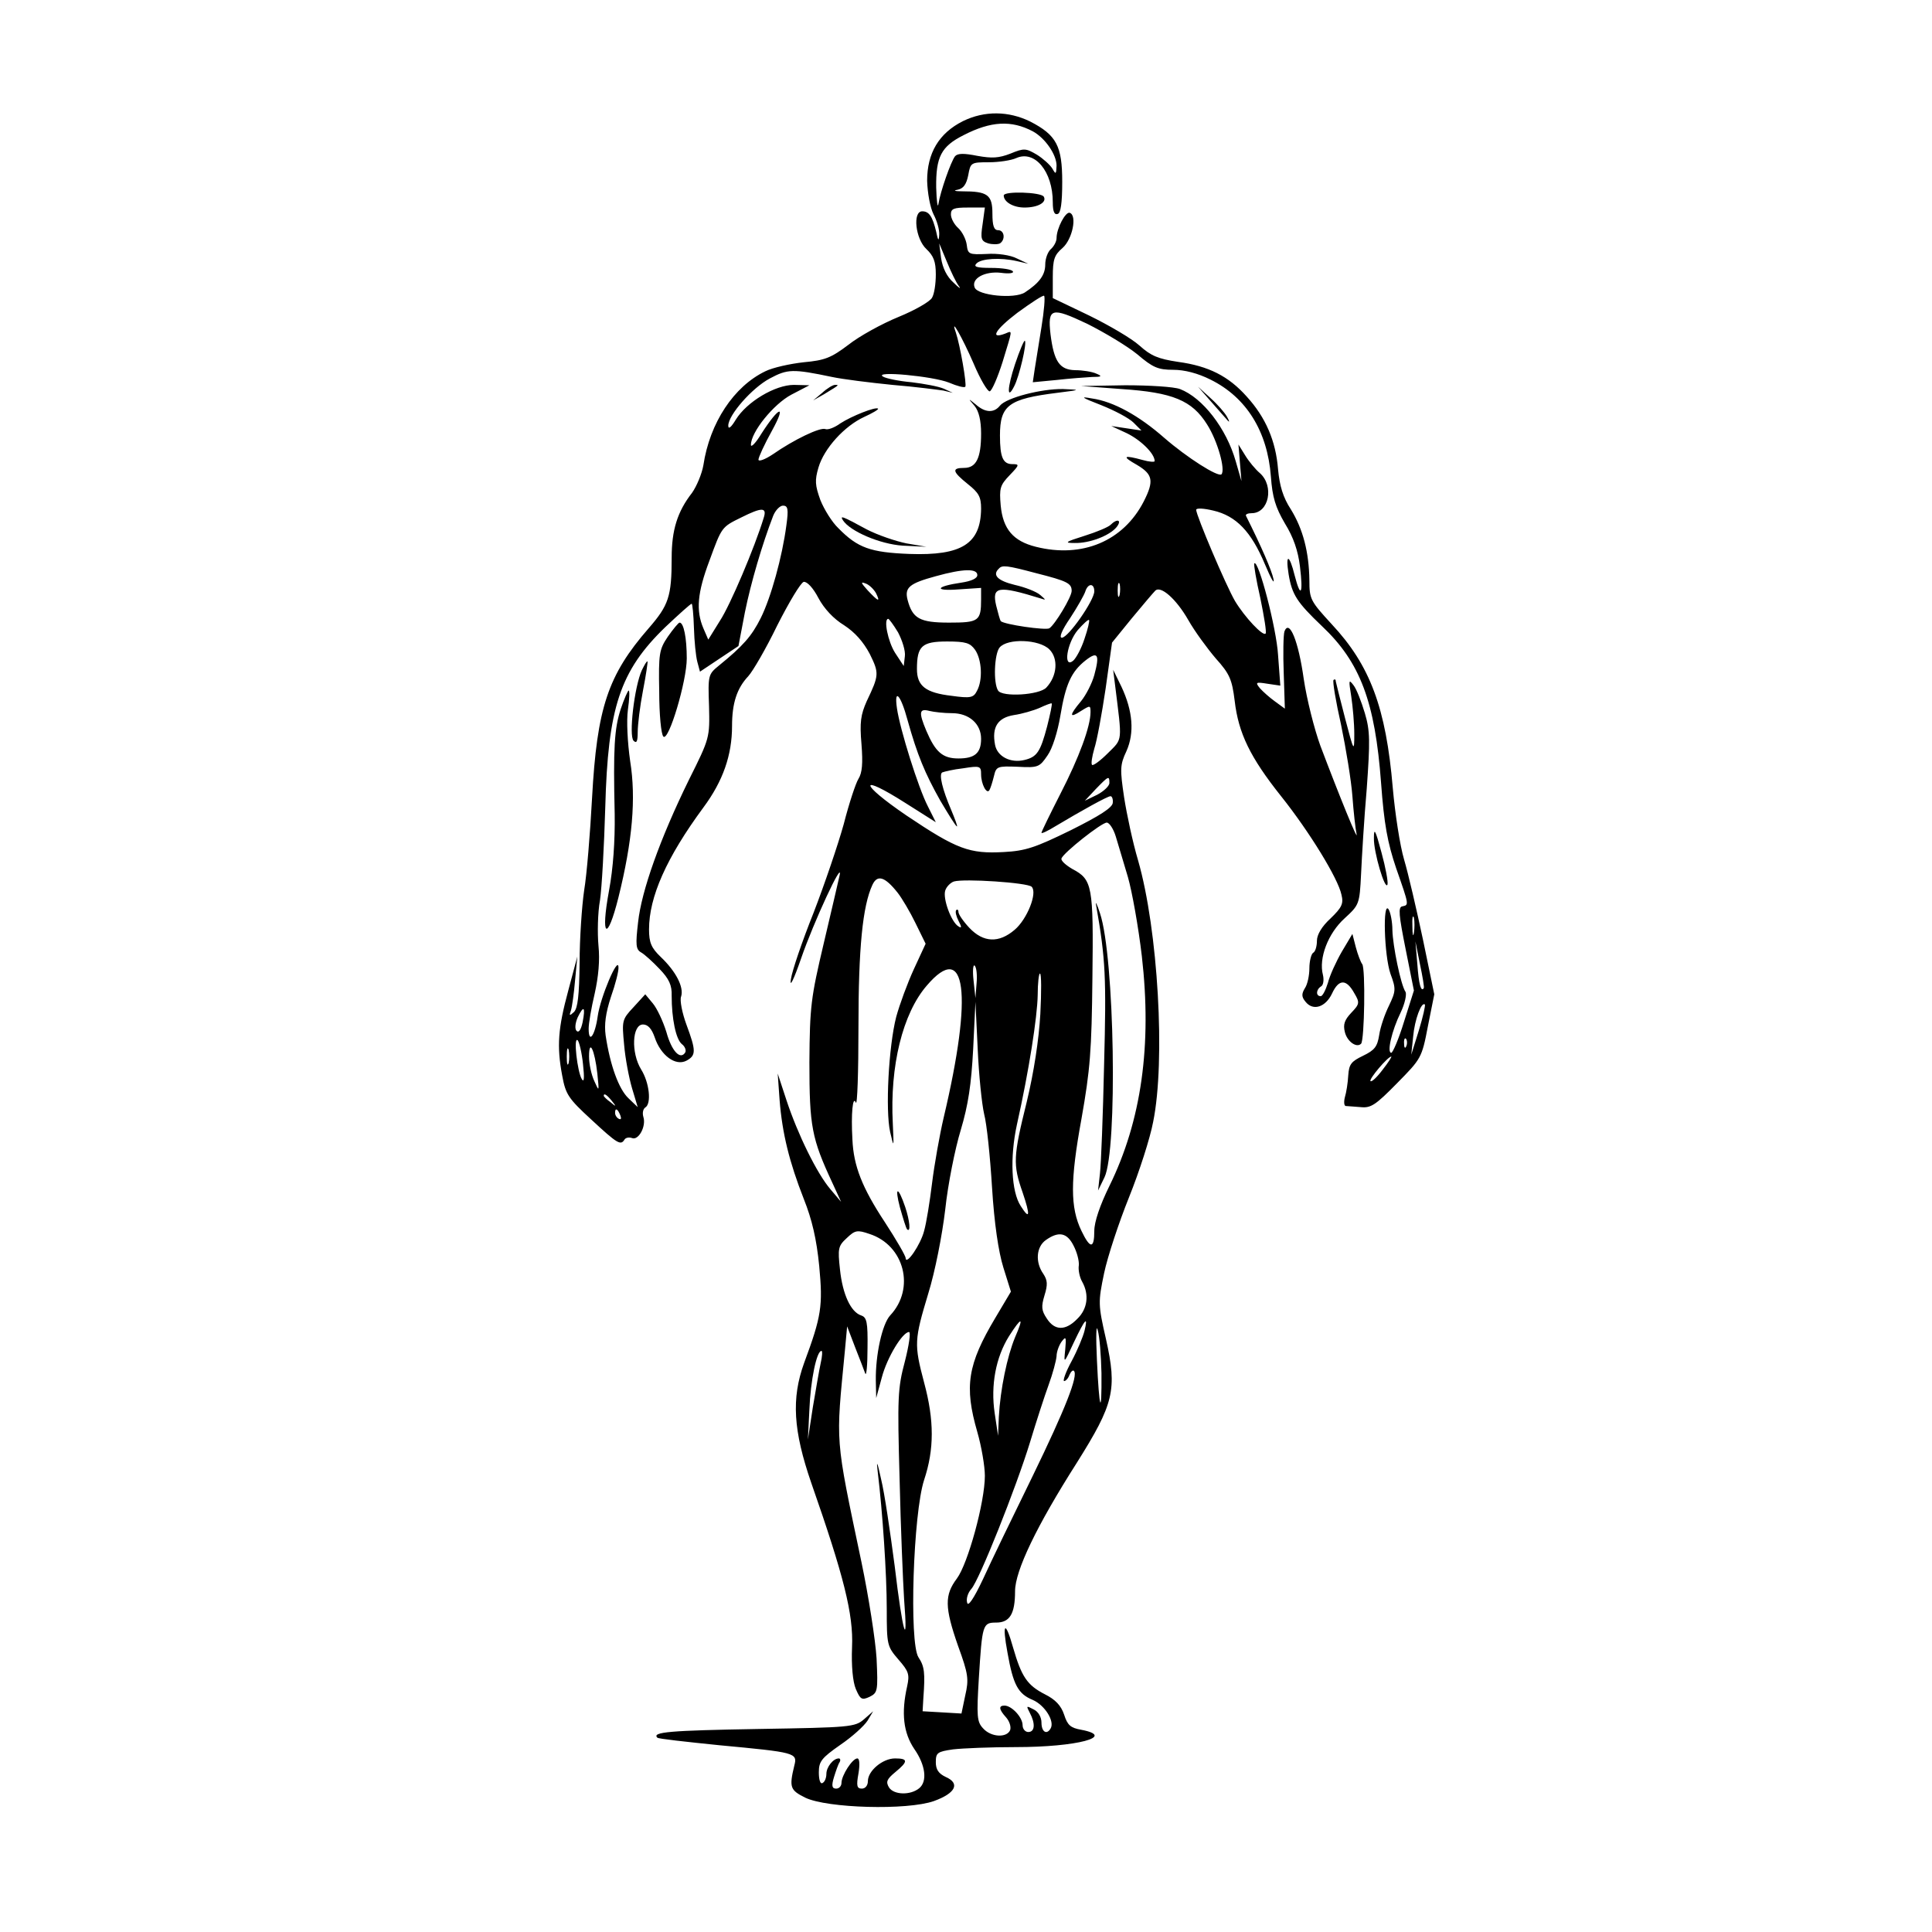
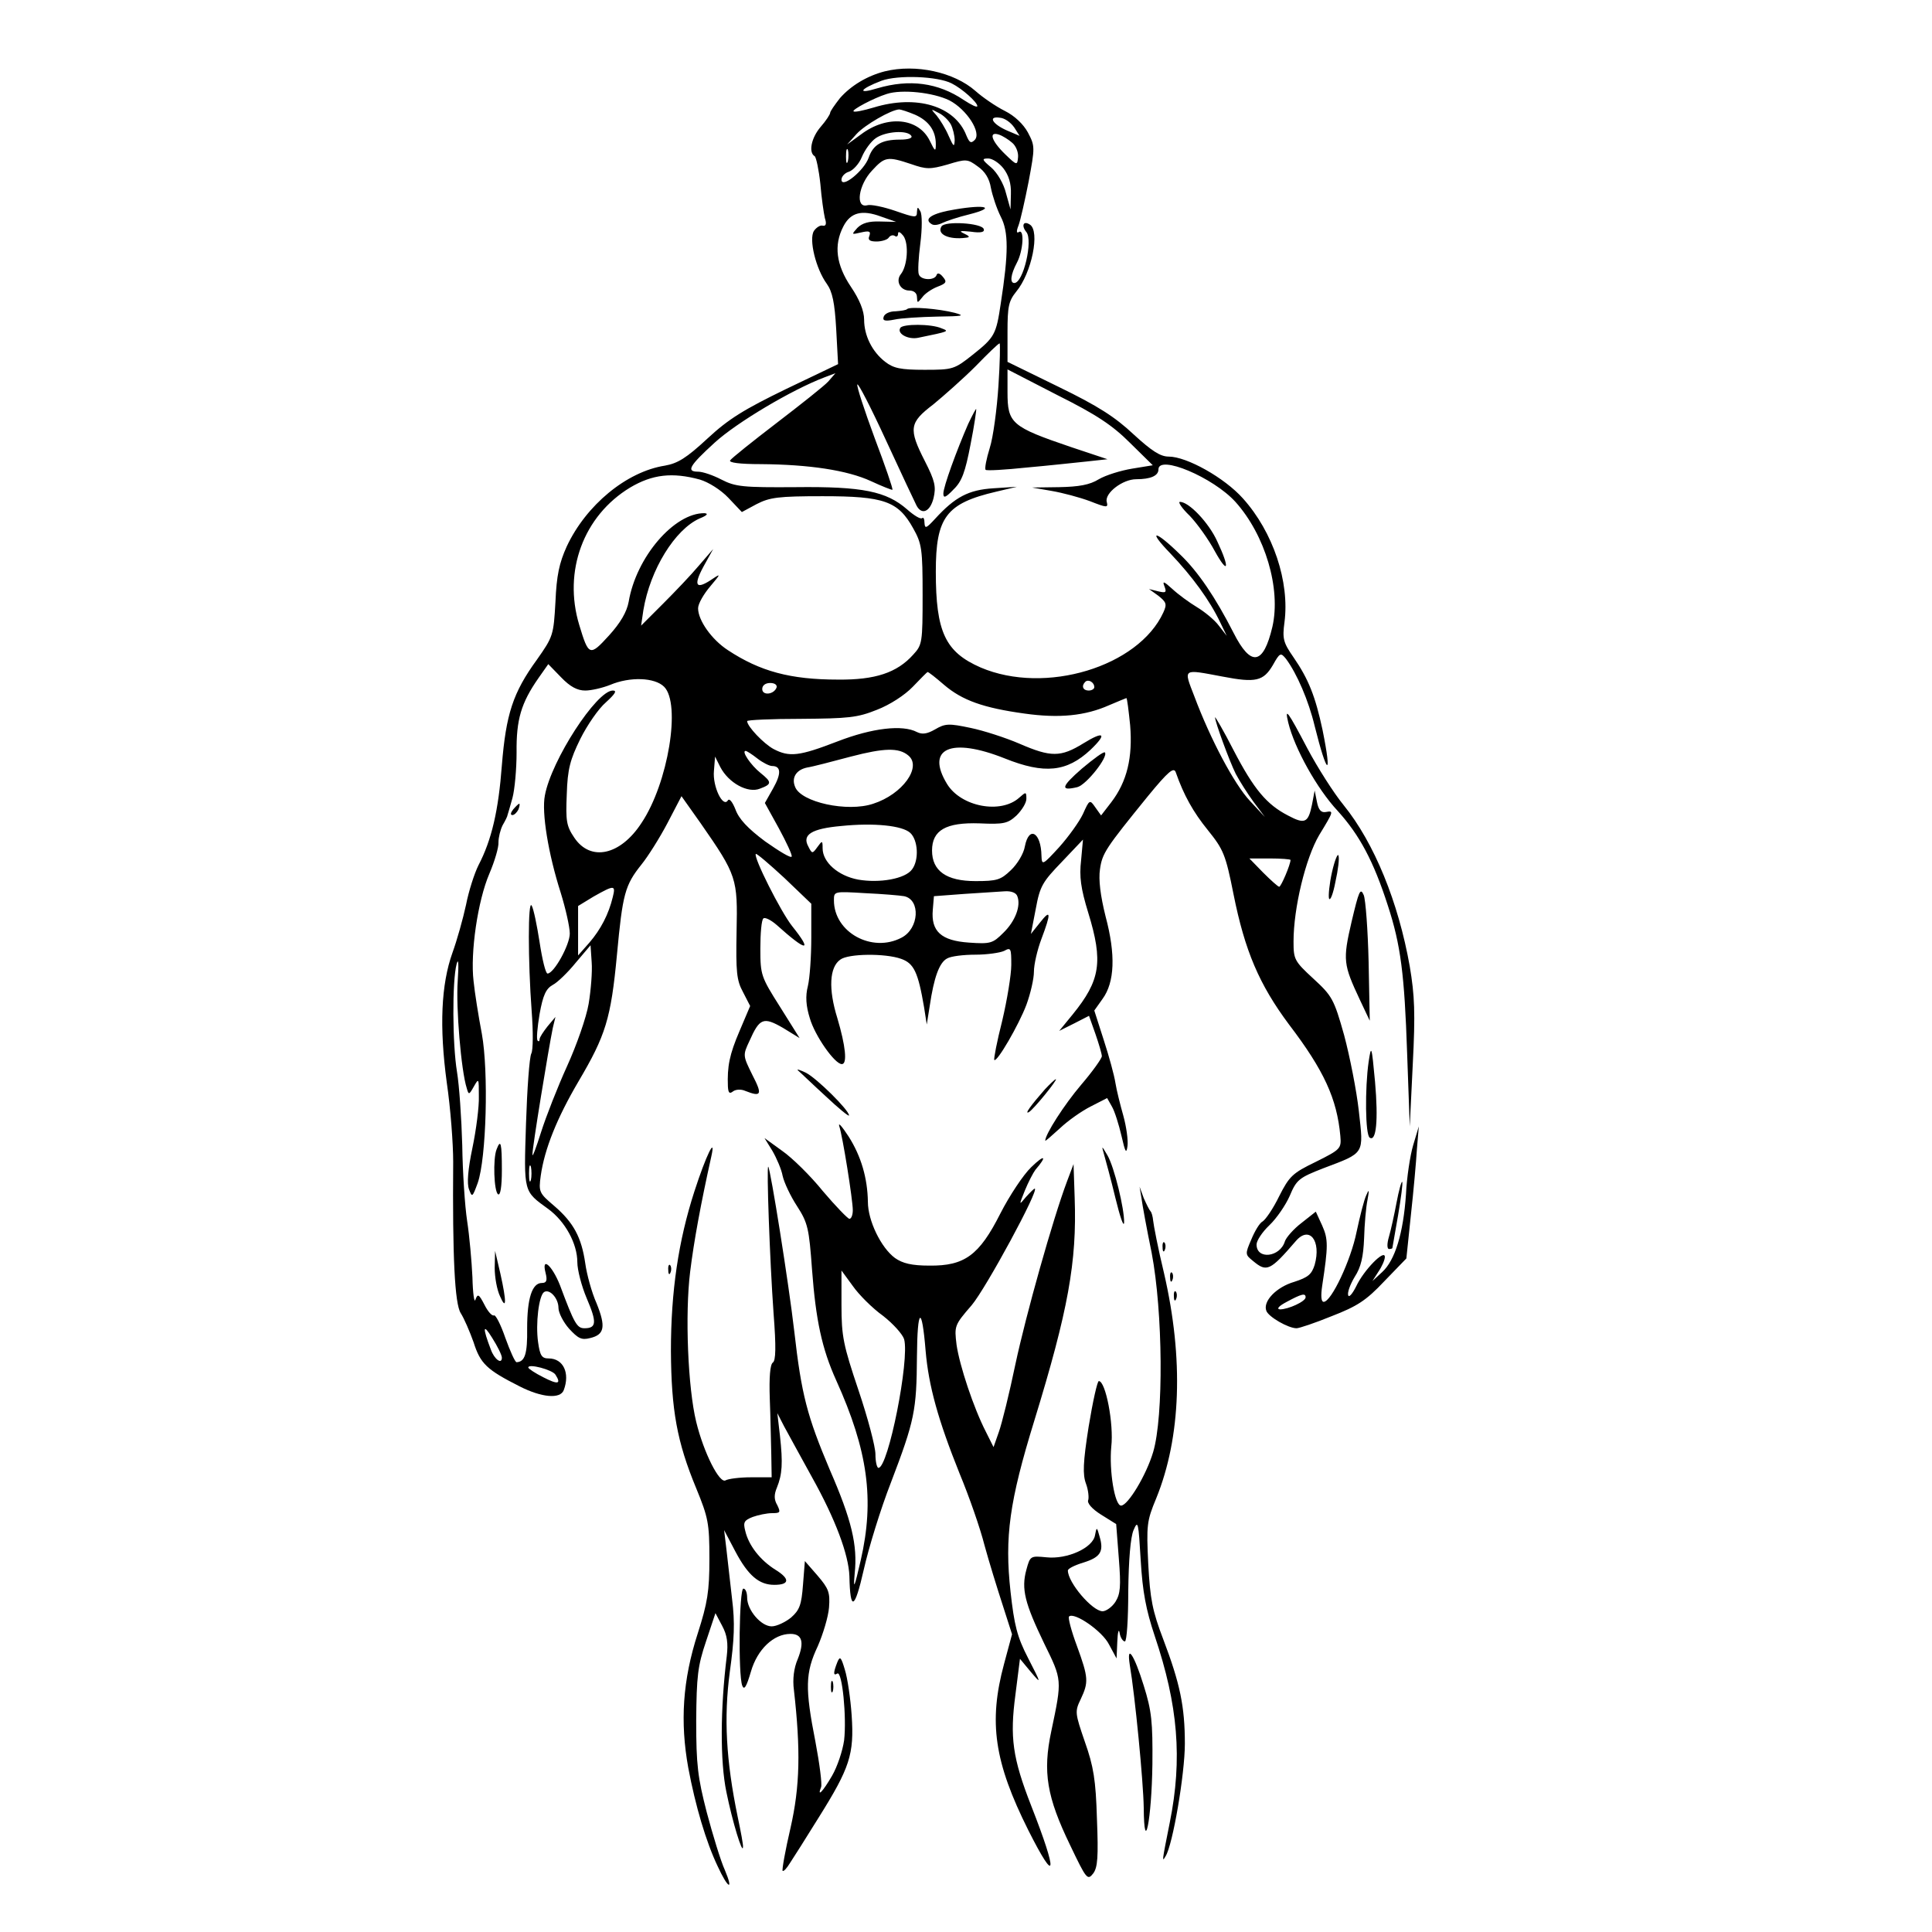
<svg xmlns="http://www.w3.org/2000/svg" version="1.0" width="512pt" height="512pt" viewBox="0 0 512 512" preserveAspectRatio="xMidYMid meet">
  <g transform="translate(0,512) scale(0.1,-0.1)" fill="#000000" stroke="none">
-     <path d="M2552 4799 c-64 -32 -95 -85 -95 -158 1 -33 8 -71 17 -89 9 -17 16 -41 15 -54 -1 -18 -3 -17 -8 8 -10 41 -19 54 -37 54 -26 0 -18 -73 11 -100 19 -18 25 -33 25 -67 0 -25 -4 -52 -10 -62 -5 -10 -45 -33 -89 -51 -44 -18 -104 -51 -133 -74 -45 -34 -62 -41 -118 -46 -36 -4 -82 -14 -102 -24 -83 -40 -147 -136 -164 -249 -4 -23 -18 -56 -30 -73 -39 -50 -54 -99 -54 -172 0 -103 -8 -126 -61 -187 -108 -124 -137 -211 -150 -450 -5 -93 -14 -204 -21 -245 -6 -41 -12 -128 -12 -192 -1 -87 -5 -120 -15 -130 -12 -11 -13 -10 -8 4 3 9 8 45 11 80 l6 63 -24 -90 c-27 -100 -31 -147 -16 -226 9 -49 16 -60 77 -116 70 -65 78 -69 88 -53 3 5 12 7 20 4 17 -7 38 31 30 56 -3 10 -1 21 5 25 17 10 11 66 -11 101 -27 44 -24 119 5 119 13 0 23 -11 31 -34 16 -48 55 -77 84 -62 26 14 26 26 0 96 -11 30 -18 64 -14 74 8 25 -14 67 -54 105 -25 24 -31 38 -31 73 0 86 46 190 144 323 52 70 76 139 76 216 0 61 13 100 43 132 12 13 47 73 77 135 31 61 62 113 70 115 9 1 25 -16 39 -43 15 -28 40 -55 68 -72 29 -19 51 -44 68 -76 25 -51 25 -56 -8 -125 -16 -36 -19 -56 -14 -114 4 -51 2 -76 -8 -92 -7 -11 -25 -65 -39 -120 -15 -54 -51 -160 -80 -235 -30 -75 -57 -154 -60 -176 -4 -24 7 -3 27 55 33 96 112 266 102 220 -3 -14 -22 -95 -42 -180 -34 -144 -37 -167 -38 -315 0 -170 6 -202 61 -320 l23 -50 -28 33 c-36 42 -87 146 -117 237 l-23 70 5 -70 c7 -89 26 -165 64 -262 22 -55 34 -107 41 -178 10 -106 6 -133 -40 -257 -34 -94 -29 -179 19 -318 86 -246 112 -348 108 -435 -2 -50 2 -92 10 -111 12 -28 16 -30 36 -21 22 11 23 15 19 102 -3 49 -21 164 -40 255 -71 338 -68 310 -44 560 l6 65 21 -55 c12 -30 24 -62 27 -70 3 -8 6 22 6 67 1 70 -2 82 -17 87 -27 9 -49 55 -56 122 -6 55 -5 62 18 83 22 21 28 22 60 11 93 -30 122 -145 55 -216 -21 -23 -39 -104 -38 -173 l1 -46 15 55 c14 53 55 120 72 120 5 0 0 -35 -11 -78 -19 -71 -20 -96 -14 -311 3 -129 9 -273 12 -320 11 -138 -4 -89 -25 89 -12 91 -27 194 -36 230 -10 47 -13 52 -9 20 13 -107 24 -272 24 -364 0 -96 1 -99 31 -134 27 -31 30 -39 23 -71 -16 -71 -10 -123 19 -166 30 -43 35 -86 13 -104 -23 -19 -67 -18 -80 2 -9 15 -6 22 17 41 34 28 34 36 -1 36 -33 0 -72 -33 -72 -60 0 -12 -7 -20 -16 -20 -13 0 -15 7 -9 40 4 24 3 40 -3 40 -13 0 -42 -45 -42 -65 0 -8 -6 -15 -14 -15 -11 0 -13 7 -6 30 5 16 11 34 15 40 3 5 2 10 -2 10 -15 0 -33 -23 -33 -41 0 -10 -4 -21 -10 -24 -6 -4 -10 8 -10 28 0 29 7 38 57 73 31 21 63 50 72 64 l15 25 -24 -21 c-24 -21 -37 -22 -282 -26 -233 -4 -281 -8 -266 -23 2 -3 76 -11 164 -20 202 -19 208 -20 199 -54 -14 -58 -11 -65 29 -85 58 -28 270 -34 341 -9 58 21 70 47 31 64 -19 9 -26 20 -26 39 0 25 4 28 46 34 26 3 100 6 166 6 162 0 268 28 173 46 -28 5 -36 12 -45 40 -8 24 -23 40 -51 54 -47 24 -62 47 -84 123 -21 75 -30 67 -15 -13 15 -85 28 -109 67 -125 32 -14 59 -57 47 -76 -10 -17 -24 -9 -24 16 0 14 -8 29 -21 35 -19 10 -20 10 -10 -9 15 -28 14 -51 -4 -51 -8 0 -15 8 -15 18 0 21 -29 52 -48 52 -16 0 -15 -10 4 -31 9 -10 14 -25 11 -34 -9 -21 -51 -19 -72 5 -16 17 -17 32 -11 132 9 143 10 148 46 148 36 0 50 23 50 83 0 54 57 173 164 341 98 156 107 193 77 327 -21 92 -21 98 -5 175 9 43 39 134 66 201 27 67 56 157 64 200 33 162 13 509 -40 693 -14 47 -30 122 -37 167 -11 74 -11 86 6 122 22 49 17 107 -13 171 l-22 45 5 -40 c19 -154 21 -141 -19 -181 -20 -20 -39 -34 -42 -31 -3 3 0 22 6 43 7 21 20 92 30 159 l17 122 52 64 c29 35 57 68 62 73 14 16 56 -21 88 -77 17 -30 50 -75 73 -102 37 -41 43 -56 50 -112 10 -86 41 -150 123 -253 75 -94 151 -218 160 -261 6 -24 1 -34 -29 -63 -23 -21 -36 -43 -36 -59 0 -14 -4 -29 -10 -32 -5 -3 -10 -22 -10 -41 0 -19 -5 -43 -12 -53 -9 -15 -9 -23 2 -36 20 -25 53 -14 70 22 18 39 38 39 59 1 15 -25 14 -29 -8 -52 -18 -19 -22 -31 -17 -51 6 -25 31 -43 43 -31 9 9 12 200 3 211 -4 5 -12 26 -17 45 l-9 35 -28 -47 c-15 -26 -32 -63 -37 -83 -6 -19 -14 -35 -19 -35 -13 0 -13 17 1 26 6 3 8 17 5 30 -12 45 14 111 57 150 39 36 40 37 44 118 2 44 8 146 15 226 9 126 9 153 -5 200 -9 30 -22 64 -30 74 -13 17 -13 14 -6 -30 4 -27 8 -71 8 -99 0 -49 -1 -48 -24 40 -13 50 -24 94 -25 99 0 5 -2 7 -6 4 -3 -3 6 -57 20 -119 13 -63 27 -148 30 -189 3 -41 8 -86 11 -100 6 -26 -45 99 -96 234 -16 44 -36 123 -44 177 -14 100 -38 159 -51 126 -3 -9 -4 -59 -2 -111 l3 -94 -26 19 c-14 10 -32 26 -40 35 -13 16 -11 17 20 12 l34 -5 -6 81 c-4 70 -52 254 -63 243 -2 -2 5 -44 16 -92 10 -49 17 -91 14 -94 -7 -8 -55 43 -81 86 -24 41 -103 227 -103 242 0 5 20 4 45 -2 61 -14 101 -56 137 -142 16 -38 26 -56 23 -40 -5 24 -32 86 -73 168 -2 4 5 7 15 7 46 0 60 72 22 106 -12 10 -30 32 -39 47 l-18 29 4 -49 4 -48 -15 52 c-25 88 -88 169 -148 192 -16 6 -81 10 -145 10 l-117 -2 107 -8 c136 -9 187 -30 227 -94 28 -44 49 -120 38 -132 -9 -8 -91 44 -152 97 -66 58 -134 96 -191 104 -33 6 -29 3 25 -18 35 -14 73 -34 85 -46 l21 -21 -40 6 -40 6 41 -19 c37 -18 74 -54 74 -74 0 -3 -15 -2 -32 3 -51 14 -56 10 -15 -13 42 -25 46 -42 18 -97 -54 -105 -163 -151 -286 -120 -60 15 -87 47 -93 109 -4 46 -2 54 24 81 26 27 26 29 7 29 -25 0 -33 18 -33 76 0 80 23 97 152 113 63 8 63 8 15 10 -57 1 -150 -23 -167 -44 -16 -20 -39 -19 -64 3 -21 17 -21 17 -3 -4 11 -14 17 -38 17 -73 0 -65 -13 -91 -45 -91 -34 0 -31 -10 10 -43 29 -23 35 -34 35 -65 -1 -93 -51 -125 -190 -120 -103 4 -137 16 -188 68 -17 16 -38 50 -48 75 -14 39 -15 52 -5 86 15 51 69 110 121 134 22 10 39 20 37 22 -6 6 -71 -20 -100 -39 -15 -11 -33 -18 -40 -15 -14 5 -83 -28 -139 -67 -21 -14 -38 -20 -38 -14 0 6 16 41 36 77 39 71 19 65 -28 -8 -15 -25 -28 -38 -28 -30 0 34 60 108 107 133 l48 25 -41 1 c-50 0 -125 -45 -154 -92 -12 -20 -20 -27 -20 -16 0 28 63 100 110 125 47 25 60 26 165 4 28 -6 100 -15 160 -21 61 -5 121 -13 135 -15 l25 -6 -24 11 c-14 6 -52 13 -85 17 -34 3 -68 10 -76 15 -26 16 133 1 175 -16 21 -9 40 -14 43 -11 5 4 -14 112 -25 144 -16 45 17 -13 47 -82 18 -43 38 -76 43 -74 6 2 21 37 34 78 27 89 27 83 7 75 -42 -16 -27 10 32 55 37 27 69 48 71 45 3 -3 0 -40 -7 -83 -7 -43 -15 -93 -18 -112 l-5 -34 63 6 c35 4 77 7 94 8 26 0 28 2 11 9 -11 5 -36 9 -56 9 -41 1 -56 23 -65 95 -8 70 2 73 97 28 46 -23 106 -59 133 -81 41 -35 55 -41 95 -41 30 0 65 -9 99 -26 95 -47 151 -137 160 -257 4 -55 12 -81 37 -124 23 -37 35 -73 40 -114 9 -74 2 -86 -14 -24 -14 57 -25 59 -16 3 9 -54 22 -74 88 -137 102 -96 141 -201 157 -416 8 -109 17 -158 40 -226 35 -100 34 -97 16 -101 -11 -2 -9 -23 9 -113 l22 -110 -26 -82 c-14 -46 -30 -83 -34 -83 -12 0 1 58 25 107 11 23 16 47 13 54 -13 19 -34 123 -35 164 0 22 -5 47 -10 55 -16 25 -12 -122 5 -171 15 -40 14 -46 -4 -84 -11 -22 -23 -57 -26 -78 -5 -31 -12 -40 -43 -55 -31 -15 -37 -22 -39 -52 -1 -19 -5 -45 -9 -58 -3 -12 -2 -22 2 -23 5 0 23 -2 40 -3 27 -3 40 6 96 63 64 65 66 67 82 151 l17 85 -30 145 c-17 80 -39 175 -50 212 -11 37 -24 122 -30 190 -18 212 -60 325 -162 434 -56 61 -59 66 -59 116 -1 75 -17 136 -49 188 -21 32 -30 63 -34 106 -6 76 -33 138 -83 193 -48 54 -101 81 -182 92 -53 8 -72 16 -102 43 -21 19 -81 54 -134 80 l-96 46 0 55 c0 48 4 59 26 78 26 23 39 86 19 93 -11 4 -35 -41 -35 -67 0 -9 -7 -22 -15 -29 -8 -7 -15 -25 -15 -41 0 -28 -16 -49 -54 -74 -28 -18 -125 -8 -133 13 -10 24 27 44 70 39 21 -3 35 -1 31 4 -3 5 -28 9 -57 9 -39 0 -48 3 -39 12 13 13 63 16 107 6 l30 -7 -30 14 c-17 9 -52 14 -80 12 -47 -2 -50 -1 -53 24 -2 15 -12 35 -23 45 -10 9 -19 25 -19 36 0 15 8 18 45 18 l45 0 -6 -44 c-6 -39 -4 -45 15 -51 11 -3 25 -3 31 0 15 10 12 35 -5 35 -11 0 -15 12 -15 44 0 50 -13 59 -80 59 -19 0 -25 2 -13 4 16 3 24 14 29 39 6 33 7 34 55 34 26 0 59 5 72 11 49 22 97 -35 97 -117 0 -24 4 -34 13 -31 8 2 12 29 12 85 0 95 -15 124 -85 160 -57 28 -121 29 -178 1z m185 -27 c33 -18 63 -62 63 -91 -1 -23 -2 -24 -11 -8 -6 10 -25 27 -41 37 -29 17 -34 18 -70 3 -31 -12 -49 -13 -88 -6 -35 7 -52 7 -59 -1 -11 -14 -39 -94 -44 -126 -2 -14 -5 6 -6 43 -1 81 13 109 73 139 72 37 126 40 183 10z m-196 -410 c7 -9 1 -6 -14 9 -18 16 -29 39 -33 65 l-5 39 20 -48 c11 -27 25 -56 32 -65z m-457 -634 c-11 -84 -41 -192 -68 -246 -24 -48 -47 -74 -111 -126 -28 -23 -29 -25 -26 -107 2 -84 2 -85 -53 -195 -77 -157 -126 -295 -135 -378 -7 -60 -6 -72 8 -80 9 -5 31 -25 49 -44 25 -26 33 -43 32 -71 0 -60 11 -115 27 -128 8 -6 12 -16 9 -22 -13 -21 -36 3 -50 54 -9 29 -25 63 -36 76 l-20 24 -31 -34 c-31 -33 -31 -36 -25 -100 3 -36 13 -88 21 -115 l15 -50 -25 24 c-25 24 -48 86 -60 166 -4 29 0 59 14 102 12 34 21 69 20 79 -1 31 -48 -80 -55 -130 -7 -51 -24 -75 -24 -33 0 14 7 55 16 93 10 45 14 88 10 127 -3 33 -2 87 4 120 5 34 11 144 14 246 7 265 39 362 159 478 36 34 67 62 70 62 2 0 5 -29 6 -64 1 -35 5 -75 9 -90 l7 -26 51 34 51 34 17 89 c16 79 46 181 75 256 6 15 18 27 26 27 13 0 15 -9 9 -52z m-60 20 c-24 -79 -89 -232 -116 -273 l-31 -50 -13 30 c-20 47 -16 94 16 179 33 90 32 89 85 115 54 27 68 27 59 -1z m722 -147 c83 -21 94 -27 94 -47 0 -16 -44 -89 -59 -99 -10 -6 -120 10 -129 19 -2 3 -7 21 -12 41 -12 51 5 54 118 19 15 -5 14 -4 -1 9 -10 9 -41 21 -68 27 -45 11 -60 26 -42 43 9 10 20 9 99 -12z m-156 -5 c0 -9 -16 -16 -42 -20 -69 -10 -74 -23 -8 -18 l60 4 0 -30 c0 -58 -6 -62 -85 -62 -78 0 -97 11 -110 61 -8 32 5 43 75 62 72 20 110 21 110 3z m-269 -47 c13 -26 7 -24 -22 7 -17 19 -19 23 -6 18 10 -3 22 -15 28 -25z m646 -6 c-3 -10 -5 -4 -5 12 0 17 2 24 5 18 2 -7 2 -21 0 -30z m-67 10 c0 -24 -69 -123 -86 -123 -8 0 0 20 22 52 19 29 37 61 40 70 7 23 24 23 24 1z m-520 -109 c11 -21 20 -49 18 -63 l-3 -26 -23 35 c-19 30 -31 90 -18 90 2 0 14 -16 26 -36z m494 -17 c-8 -25 -22 -51 -30 -58 -27 -22 -17 46 12 81 15 17 28 29 30 27 2 -2 -3 -24 -12 -50z m-290 -29 c18 -26 21 -80 5 -109 -9 -18 -17 -20 -67 -13 -69 8 -92 26 -92 71 0 61 13 73 80 73 50 0 61 -4 74 -22z m197 1 c24 -24 21 -70 -8 -101 -18 -20 -117 -26 -128 -8 -13 20 -10 97 4 114 21 25 105 22 132 -5z m119 -68 c-6 -22 -22 -53 -35 -69 -32 -38 -32 -47 0 -26 24 15 25 15 25 -3 0 -38 -30 -120 -80 -217 -27 -53 -50 -100 -50 -103 0 -3 17 5 38 18 67 40 137 79 145 79 4 0 7 -8 6 -17 0 -13 -35 -35 -111 -73 -94 -46 -120 -55 -178 -58 -91 -5 -124 7 -258 97 -126 86 -128 113 -1 32 l79 -50 -21 42 c-25 48 -74 204 -82 260 -8 55 10 36 28 -31 26 -93 46 -141 87 -214 22 -37 41 -68 44 -68 2 0 -5 19 -15 43 -24 56 -33 95 -24 100 5 2 29 8 56 11 44 7 47 6 47 -16 0 -26 15 -54 22 -42 3 5 8 21 12 37 6 26 9 27 63 25 54 -3 58 -1 79 30 13 18 27 63 34 105 14 84 29 117 67 147 32 25 38 16 23 -39z m-125 -136 c-18 -68 -27 -81 -60 -89 -37 -9 -72 9 -78 40 -9 47 7 72 50 79 21 3 52 12 68 19 17 8 31 13 32 12 2 -2 -4 -29 -12 -61z m-252 35 c45 0 77 -28 77 -68 0 -38 -17 -52 -60 -52 -42 0 -61 17 -85 73 -21 50 -19 60 8 53 12 -3 39 -6 60 -6z m417 -185 c0 -8 -15 -22 -32 -31 l-33 -16 29 31 c34 35 36 36 36 16z m17 -142 c6 -21 21 -69 32 -107 11 -38 28 -133 37 -210 27 -236 -1 -436 -86 -609 -25 -51 -40 -95 -40 -119 0 -48 -11 -48 -34 0 -30 62 -30 133 0 297 23 130 27 180 29 373 3 245 0 261 -53 289 -17 10 -31 22 -29 28 5 15 106 95 120 95 7 0 18 -17 24 -37z m-578 -149 c11 -14 33 -51 47 -80 l27 -55 -31 -67 c-17 -37 -38 -94 -47 -127 -20 -78 -29 -247 -16 -305 10 -43 10 -43 7 23 -8 152 26 291 90 365 104 122 123 -20 45 -349 -11 -47 -25 -126 -31 -175 -6 -49 -15 -105 -21 -126 -9 -36 -48 -93 -49 -72 0 6 -25 49 -55 95 -60 91 -83 149 -86 219 -4 69 1 118 9 98 4 -9 7 81 7 200 0 210 11 321 37 377 13 28 33 22 67 -21z m355 16 c16 -16 -12 -86 -45 -114 -42 -36 -83 -34 -120 5 -16 17 -29 36 -29 42 0 6 -3 8 -6 5 -3 -4 0 -16 6 -28 9 -17 9 -21 0 -15 -19 11 -42 74 -35 95 3 10 14 21 23 24 27 8 195 -3 206 -14z m1013 -122 c-2 -13 -4 -5 -4 17 -1 22 1 32 4 23 2 -10 2 -28 0 -40z m26 -147 c-7 -10 -13 9 -17 65 l-5 59 12 -60 c7 -33 12 -62 10 -64z m-1185 13 l-3 -39 -5 47 c-3 26 -1 43 3 39 5 -5 7 -26 5 -47z m169 -81 c-4 -69 -17 -154 -36 -233 -36 -145 -37 -166 -11 -240 21 -62 19 -74 -5 -36 -25 38 -29 129 -10 216 32 143 54 285 55 343 0 31 3 57 6 57 4 0 4 -48 1 -107z m-149 -265 c7 -26 16 -113 21 -195 6 -96 17 -170 30 -212 l20 -64 -41 -69 c-74 -124 -83 -182 -48 -303 11 -38 20 -91 20 -116 0 -70 -45 -233 -74 -272 -33 -44 -33 -76 3 -179 27 -74 29 -88 19 -131 l-10 -48 -51 3 -52 3 2 35 c5 67 3 84 -13 108 -25 39 -14 381 15 470 27 81 27 158 0 258 -27 102 -26 113 11 236 18 58 37 155 45 223 7 66 26 161 41 210 20 67 28 121 33 215 l6 125 6 -125 c3 -69 11 -146 17 -172z m1152 221 l-20 -64 5 48 c4 45 22 93 31 85 2 -2 -5 -33 -16 -69z m-2216 22 c-4 -19 -10 -29 -16 -23 -5 5 -4 20 3 36 16 33 21 28 13 -13z m1 -111 c4 -36 3 -50 -3 -40 -12 19 -23 115 -11 103 4 -4 11 -33 14 -63z m2182 48 c-3 -8 -6 -5 -6 6 -1 11 2 17 5 13 3 -3 4 -12 1 -19z m-2220 -45 c-3 -10 -5 -2 -5 17 0 19 2 27 5 18 2 -10 2 -26 0 -35z m76 -28 c5 -49 5 -49 -8 -20 -8 17 -14 46 -14 65 0 49 15 18 22 -45z m2081 10 c-15 -20 -29 -33 -32 -30 -5 5 46 65 55 65 2 0 -8 -16 -23 -35z m-2043 -82 c13 -16 12 -17 -3 -4 -10 7 -18 15 -18 17 0 8 8 3 21 -13z m23 -39 c3 -8 2 -12 -4 -9 -6 3 -10 10 -10 16 0 14 7 11 14 -7z m1201 -345 c9 -17 15 -40 14 -52 -2 -12 2 -32 9 -44 19 -34 14 -72 -13 -98 -31 -32 -60 -32 -81 1 -14 21 -15 31 -6 61 9 29 8 40 -3 57 -22 31 -19 72 7 90 34 24 56 19 73 -15z m-155 -243 c-21 -51 -39 -137 -43 -211 l-2 -50 -9 60 c-11 74 3 148 38 204 34 53 40 52 16 -3z m184 17 c-4 -16 -19 -52 -34 -80 -16 -29 -24 -53 -20 -53 4 0 11 7 14 16 4 9 9 14 12 11 12 -12 -22 -99 -110 -280 -52 -106 -111 -228 -131 -272 -25 -53 -40 -74 -42 -62 -3 10 2 26 11 36 21 23 119 269 156 390 16 53 38 121 49 151 11 30 20 64 21 76 0 11 6 28 13 38 12 16 13 13 10 -20 -4 -39 -4 -39 23 19 30 63 38 71 28 30z m45 -112 c1 -118 -6 -98 -12 34 -3 64 -2 98 2 80 5 -16 9 -68 10 -114z m-744 27 c-4 -18 -13 -71 -21 -118 l-13 -85 4 80 c3 76 19 155 32 155 3 0 2 -15 -2 -32z" />
-     <path d="M1770 3433 c-23 -34 -25 -45 -23 -146 0 -60 5 -113 11 -119 14 -14 62 147 62 207 0 54 -8 95 -19 95 -3 0 -17 -17 -31 -37z" />
-     <path d="M1701 3344 c-20 -44 -35 -174 -22 -187 8 -8 11 -2 11 23 0 19 6 69 14 110 8 41 13 76 12 77 -2 2 -8 -9 -15 -23z" />
-     <path d="M1645 3241 c-17 -52 -20 -104 -16 -278 1 -72 -4 -144 -15 -203 -23 -125 -5 -138 25 -18 37 149 47 262 31 361 -7 49 -10 107 -6 136 4 28 5 51 2 51 -2 0 -12 -22 -21 -49z" />
-     <path d="M2905 2720 c25 -142 27 -191 21 -420 -3 -135 -8 -265 -11 -290 l-5 -45 17 35 c35 73 27 585 -12 700 -8 25 -13 34 -10 20z" />
-     <path d="M2385 1920 c8 -28 16 -55 19 -58 10 -9 7 23 -5 59 -19 56 -29 56 -14 -1z" />
-     <path d="M2660 4602 c0 -17 25 -32 55 -32 36 0 60 14 51 29 -8 12 -106 15 -106 3z" />
-     <path d="M2690 4155 c-21 -63 -22 -98 -2 -58 13 25 34 114 28 120 -2 2 -14 -26 -26 -62z" />
-     <path d="M2179 4079 l-24 -20 30 17 c39 24 40 24 28 24 -6 0 -21 -9 -34 -21z" />
-     <path d="M3210 4055 c19 -22 39 -44 44 -50 5 -5 4 -1 -2 10 -6 11 -25 33 -44 50 l-33 30 35 -40z" />
-     <path d="M2234 3741 c19 -29 98 -63 158 -67 l63 -3 -53 9 c-29 6 -76 22 -105 37 -68 37 -71 37 -63 24z" />
-     <path d="M2943 3729 c-6 -6 -37 -19 -69 -29 -51 -16 -55 -19 -26 -19 39 -1 92 19 111 42 15 19 2 24 -16 6z" />
-     <path d="M3641 2899 c-1 -37 30 -141 36 -123 2 7 -5 45 -16 85 -16 60 -20 67 -20 38z" />
+     <path d="M2345 4931 c-47 -12 -90 -38 -119 -71 -14 -18 -26 -35 -26 -39 0 -4 -11 -21 -25 -37 -25 -29 -33 -68 -16 -78 4 -3 11 -36 15 -73 3 -37 9 -78 12 -91 5 -15 3 -22 -6 -20 -6 2 -17 -5 -23 -14 -14 -22 5 -100 34 -140 15 -21 21 -50 25 -120 l5 -93 -138 -66 c-111 -54 -152 -79 -208 -131 -56 -52 -79 -66 -113 -72 -102 -16 -209 -105 -260 -214 -20 -44 -27 -77 -30 -147 -5 -88 -6 -92 -49 -153 -64 -88 -82 -145 -93 -280 -9 -120 -27 -198 -62 -265 -11 -22 -26 -69 -33 -105 -8 -37 -24 -94 -36 -127 -30 -84 -35 -196 -15 -344 10 -68 17 -162 17 -210 -2 -251 4 -376 20 -401 9 -14 24 -49 34 -77 18 -57 35 -73 122 -117 59 -30 108 -34 117 -10 17 45 -1 84 -40 84 -18 0 -23 7 -28 43 -7 49 2 124 16 133 15 9 38 -17 38 -42 0 -13 13 -38 28 -55 24 -26 33 -31 56 -25 38 9 42 30 17 92 -13 29 -26 77 -30 106 -10 69 -31 108 -82 152 -40 34 -42 37 -36 80 10 71 43 153 100 250 72 122 86 166 102 336 15 161 21 184 65 239 17 21 48 70 69 110 l37 71 51 -72 c96 -138 98 -146 95 -287 -2 -106 0 -129 17 -160 l19 -37 -28 -66 c-27 -63 -33 -94 -31 -147 1 -17 4 -21 14 -13 7 5 21 6 32 1 43 -17 46 -10 19 42 -25 51 -26 52 -8 90 27 61 37 65 89 35 l44 -27 -52 83 c-50 79 -52 84 -52 154 0 40 3 76 8 80 4 4 20 -4 35 -17 80 -72 97 -73 41 -3 -30 38 -103 183 -96 191 2 2 36 -27 76 -64 l71 -68 0 -90 c0 -50 -4 -107 -9 -128 -7 -27 -5 -53 5 -85 13 -46 66 -122 85 -122 15 0 10 48 -12 122 -24 77 -21 135 8 155 21 16 119 17 161 2 34 -12 45 -35 61 -129 l7 -45 8 50 c11 74 25 114 46 125 10 6 44 10 75 10 31 0 65 5 76 10 18 10 19 7 19 -37 0 -26 -11 -93 -24 -148 -14 -55 -23 -102 -21 -104 7 -7 65 93 85 146 11 30 20 69 20 88 0 19 9 58 20 87 26 69 25 80 -4 43 l-24 -30 13 67 c11 60 18 71 69 124 l56 59 -5 -55 c-5 -43 -1 -74 19 -139 40 -130 32 -179 -41 -269 l-36 -44 40 20 39 20 17 -48 c9 -26 17 -53 17 -59 0 -6 -25 -41 -55 -76 -45 -53 -95 -131 -95 -148 0 -2 17 13 39 33 21 20 58 46 82 58 l43 22 13 -23 c7 -12 18 -47 25 -77 10 -44 13 -49 16 -27 2 15 -3 51 -11 80 -8 28 -18 68 -21 87 -3 20 -17 71 -31 114 l-25 78 22 31 c32 44 35 117 8 218 -14 56 -19 98 -15 125 6 43 15 56 127 194 55 67 69 78 74 63 21 -60 46 -105 85 -153 41 -51 47 -64 68 -170 30 -150 68 -239 147 -345 93 -122 127 -197 136 -295 3 -34 1 -36 -65 -69 -62 -30 -70 -38 -97 -91 -16 -33 -36 -62 -44 -67 -8 -4 -21 -26 -30 -48 -17 -39 -16 -40 5 -57 36 -30 45 -26 113 53 36 42 68 1 50 -63 -8 -25 -17 -33 -54 -45 -48 -14 -84 -52 -74 -77 6 -16 58 -46 80 -46 7 0 49 14 93 32 67 26 91 41 139 92 l59 61 12 115 c7 63 14 142 16 175 l5 60 -15 -50 c-8 -27 -17 -86 -19 -130 -7 -103 -29 -175 -63 -206 l-26 -24 16 25 c9 13 17 31 17 39 0 22 -56 -35 -76 -78 -10 -20 -19 -30 -21 -24 -3 7 5 29 17 49 17 26 23 54 25 102 1 37 5 83 9 102 5 27 4 30 -3 13 -6 -12 -17 -56 -26 -98 -15 -75 -67 -185 -87 -185 -7 0 -8 16 -4 43 16 105 16 123 0 159 l-17 37 -38 -30 c-21 -16 -41 -39 -44 -49 -13 -42 -75 -49 -75 -8 0 10 15 33 34 51 19 18 43 53 54 78 18 43 25 48 89 73 111 42 107 36 94 152 -6 54 -24 145 -39 201 -27 96 -32 104 -82 150 -50 46 -52 51 -52 98 0 89 32 221 68 282 39 64 39 65 17 61 -12 -2 -19 6 -23 27 l-6 30 -7 -37 c-10 -49 -19 -53 -64 -29 -56 29 -90 69 -144 173 -26 51 -49 90 -49 87 0 -12 38 -116 55 -150 10 -19 31 -52 47 -74 l30 -40 -40 43 c-41 44 -104 162 -147 277 -29 75 -32 72 75 52 88 -17 108 -12 133 30 19 34 21 34 35 17 29 -39 60 -111 76 -178 33 -132 47 -140 21 -11 -19 89 -37 135 -77 193 -27 39 -30 49 -24 93 14 107 -30 239 -110 328 -49 55 -149 111 -197 111 -22 0 -45 15 -93 59 -49 46 -94 75 -199 126 l-135 66 0 79 c0 68 3 82 23 107 41 49 64 161 36 178 -17 11 -23 -3 -9 -20 18 -22 -8 -135 -32 -135 -12 0 -10 22 7 54 17 32 20 91 5 81 -6 -4 -7 2 -1 17 5 13 17 66 27 117 17 91 17 94 -2 130 -12 22 -35 44 -61 57 -24 12 -59 36 -78 53 -57 50 -158 72 -240 52z m177 -32 c28 -14 68 -50 68 -60 0 -5 -16 3 -36 16 -68 46 -144 56 -229 31 -55 -17 -47 -2 11 20 44 16 149 12 186 -7z m-6 -45 c46 -24 86 -86 67 -105 -10 -10 -14 -7 -22 12 -30 78 -132 109 -246 74 -27 -8 -51 -13 -53 -10 -5 4 53 35 88 46 40 13 123 4 166 -17z m-91 -38 c36 -16 55 -42 55 -78 0 -21 -2 -20 -16 9 -30 61 -113 69 -182 17 l-37 -27 25 28 c22 24 91 64 113 65 4 0 23 -6 42 -14z m95 -26 c5 -10 10 -29 10 -42 -1 -19 -3 -17 -16 12 -8 19 -23 43 -32 54 -16 18 -16 18 5 7 13 -6 27 -20 33 -31z m168 -8 l14 -22 -33 14 c-39 17 -52 39 -19 34 13 -1 29 -13 38 -26z m-273 -22 c4 -6 -8 -10 -30 -10 -48 0 -71 -13 -83 -48 -12 -34 -72 -83 -72 -58 0 8 9 18 20 21 11 4 27 21 34 39 8 19 24 41 37 50 26 18 84 22 94 6z m267 -18 c10 -8 17 -25 16 -38 -2 -23 -3 -23 -35 8 -36 35 -44 61 -15 51 9 -3 25 -13 34 -21z m-435 -49 c-3 -10 -5 -4 -5 12 0 17 2 24 5 18 2 -7 2 -21 0 -30z m168 -8 c40 -14 50 -14 96 -1 49 15 53 15 80 -5 19 -13 31 -32 35 -57 4 -20 15 -54 26 -76 21 -40 21 -96 0 -231 -12 -81 -16 -89 -74 -135 -49 -39 -53 -40 -128 -40 -63 0 -82 4 -104 21 -35 27 -56 70 -56 112 0 23 -12 53 -35 87 -39 58 -46 110 -20 160 19 37 49 45 100 26 l40 -14 -43 1 c-29 1 -47 -4 -60 -17 -16 -18 -16 -18 10 -12 22 5 26 3 22 -9 -5 -11 1 -15 19 -15 14 0 29 5 32 10 4 6 11 8 16 5 5 -4 9 -1 9 6 0 7 6 4 14 -6 15 -21 11 -80 -7 -102 -14 -18 -1 -43 23 -43 12 0 20 -7 20 -17 1 -17 1 -17 14 -1 7 10 25 22 40 28 24 9 26 13 15 26 -8 10 -15 12 -17 5 -5 -15 -42 -14 -47 2 -3 6 -1 44 4 82 5 39 5 77 0 85 -7 13 -8 12 -9 -2 0 -16 -5 -15 -57 3 -32 11 -66 18 -75 15 -32 -8 -23 54 13 92 34 37 41 38 104 17z m244 -11 c14 -18 21 -40 20 -68 l-1 -41 -12 43 c-6 25 -23 54 -39 68 -25 21 -26 24 -8 24 11 0 29 -12 40 -26z m-13 -576 c-4 -62 -14 -137 -23 -165 -9 -29 -14 -55 -11 -58 2 -3 52 0 109 6 57 5 129 13 159 16 l55 6 -96 32 c-159 54 -169 63 -169 146 l0 60 132 -68 c104 -52 146 -80 193 -127 l60 -59 -55 -9 c-30 -5 -69 -17 -88 -28 -24 -15 -53 -20 -105 -21 l-72 -1 52 -9 c29 -5 74 -17 101 -27 46 -18 49 -18 45 -2 -6 23 42 60 78 60 38 0 59 9 59 26 0 40 145 -21 204 -86 79 -88 121 -230 98 -331 -24 -102 -57 -107 -103 -16 -48 94 -94 162 -141 207 -67 66 -89 68 -27 4 59 -62 105 -125 133 -184 l17 -35 -21 27 c-11 15 -38 37 -58 49 -20 12 -50 34 -65 48 -23 21 -27 22 -21 7 6 -16 4 -18 -17 -13 l-24 6 25 -18 c21 -17 23 -22 13 -44 -66 -144 -313 -219 -484 -146 -94 41 -119 94 -119 254 0 144 27 181 160 212 l55 13 -62 -4 c-66 -4 -102 -23 -155 -81 -23 -25 -27 -27 -28 -11 0 11 -3 16 -6 13 -4 -4 -22 7 -40 23 -55 48 -118 61 -295 59 -140 -1 -160 1 -197 20 -23 12 -50 21 -62 21 -32 0 -24 15 44 77 58 53 204 140 291 173 l29 11 -19 -22 c-11 -12 -73 -61 -137 -110 -64 -49 -119 -93 -123 -99 -4 -6 24 -10 82 -10 127 -1 228 -16 291 -45 30 -14 56 -24 57 -23 2 2 -19 63 -47 137 -27 73 -48 137 -46 142 2 5 36 -61 76 -148 40 -87 77 -165 81 -173 14 -26 36 -16 45 20 7 30 4 45 -23 98 -44 86 -41 102 22 150 28 23 79 68 112 101 33 34 61 61 64 61 2 0 1 -51 -3 -112z m-791 -249 c23 -7 55 -27 75 -48 l36 -38 39 21 c35 18 58 21 175 21 163 0 200 -13 240 -85 23 -41 25 -55 25 -177 0 -126 -1 -132 -25 -158 -43 -48 -101 -67 -199 -66 -127 0 -207 22 -292 78 -43 28 -79 79 -79 111 0 12 15 38 33 59 26 31 28 34 7 20 -45 -31 -54 -21 -26 31 l26 47 -38 -44 c-20 -24 -63 -69 -95 -101 l-58 -58 6 41 c18 108 84 214 149 243 20 8 24 13 13 14 -80 1 -181 -116 -201 -235 -5 -27 -22 -56 -52 -89 -51 -56 -54 -55 -79 28 -43 142 11 289 135 364 59 35 112 41 185 21z m-304 -559 c16 0 46 7 66 15 52 22 118 20 143 -5 45 -45 11 -255 -60 -361 -56 -86 -135 -103 -178 -39 -21 31 -23 44 -20 115 2 67 9 92 36 147 18 36 48 80 68 97 24 22 30 31 18 31 -43 0 -163 -185 -180 -278 -9 -45 9 -155 42 -258 13 -42 24 -91 24 -108 0 -30 -42 -106 -59 -106 -5 0 -14 37 -21 83 -7 45 -16 89 -21 97 -10 18 -10 -146 0 -280 4 -52 4 -103 -1 -112 -5 -10 -11 -93 -14 -185 -6 -185 -7 -179 59 -227 45 -33 77 -92 77 -141 0 -20 11 -63 25 -96 27 -63 26 -79 -6 -79 -20 0 -27 12 -65 114 -21 53 -50 78 -38 32 5 -20 2 -26 -10 -26 -26 0 -39 -41 -39 -120 1 -68 -6 -89 -28 -90 -4 0 -17 29 -30 65 -12 35 -26 62 -30 59 -5 -2 -16 10 -25 28 -15 29 -18 30 -24 14 -3 -11 -7 16 -8 59 -2 43 -8 110 -14 149 -6 39 -12 130 -13 201 -2 72 -8 159 -14 195 -12 73 -13 239 -1 285 5 18 6 1 3 -45 -5 -69 9 -238 24 -284 5 -18 6 -18 19 5 13 23 13 21 13 -26 1 -27 -7 -89 -17 -137 -12 -57 -15 -95 -9 -110 8 -22 9 -21 23 17 23 66 29 295 11 395 -9 47 -19 110 -22 140 -9 75 11 213 42 285 14 33 25 70 24 83 0 13 5 33 11 45 7 12 13 24 13 27 1 3 7 23 13 45 6 22 11 77 11 121 -1 87 12 131 58 197 l26 37 34 -35 c24 -25 43 -35 64 -35z m951 15 c48 -41 104 -61 213 -76 92 -13 161 -6 224 22 24 10 45 19 46 19 2 0 6 -33 10 -72 7 -85 -8 -149 -50 -204 l-27 -35 -15 21 c-15 22 -16 21 -33 -17 -10 -21 -38 -60 -63 -88 -44 -48 -46 -49 -47 -23 -1 62 -33 81 -44 25 -3 -19 -20 -47 -37 -63 -27 -26 -37 -29 -94 -29 -77 0 -115 27 -115 81 0 54 37 75 126 72 65 -3 75 0 98 21 14 14 26 33 26 44 0 19 -1 19 -19 3 -49 -44 -154 -24 -191 36 -58 95 10 125 153 68 105 -42 164 -36 227 23 45 43 36 51 -19 17 -60 -37 -86 -37 -169 -1 -37 16 -96 35 -130 42 -57 12 -67 12 -94 -4 -21 -12 -34 -14 -48 -7 -38 20 -118 11 -211 -25 -101 -39 -127 -42 -169 -20 -26 14 -70 60 -70 74 0 3 64 6 143 6 125 1 149 3 201 24 34 13 74 39 95 61 20 21 38 39 39 39 2 1 22 -15 44 -34z m398 -6 c0 -5 -7 -9 -15 -9 -15 0 -20 12 -9 23 8 8 24 -1 24 -14z m-842 -1 c-7 -19 -38 -22 -38 -4 0 10 9 16 21 16 12 0 19 -5 17 -12z m349 -180 c37 -30 -15 -103 -93 -128 -68 -23 -192 4 -207 45 -10 24 3 45 32 51 14 2 67 16 116 29 88 23 127 24 152 3z m-400 -8 c14 -11 32 -20 39 -20 24 0 25 -20 3 -59 l-22 -39 37 -67 c20 -37 36 -71 34 -75 -2 -5 -33 14 -70 40 -47 35 -70 60 -79 85 -8 20 -16 30 -20 24 -13 -21 -41 37 -37 78 l3 38 14 -28 c22 -42 73 -70 105 -57 32 12 32 17 1 42 -25 20 -51 58 -39 58 3 0 17 -9 31 -20z m405 -197 c21 -19 24 -72 5 -97 -18 -25 -86 -37 -143 -27 -53 10 -94 46 -94 83 0 21 -1 21 -14 3 -13 -18 -14 -18 -24 2 -17 31 9 47 87 54 88 9 162 1 183 -18z m1008 -72 c0 -12 -25 -71 -30 -71 -3 0 -22 17 -43 38 l-36 37 54 0 c30 0 55 -2 55 -4z m-1796 -98 c-11 -46 -32 -86 -62 -121 l-30 -34 0 66 0 65 41 25 c55 31 59 31 51 -1z m772 2 c44 -9 40 -86 -7 -110 -78 -41 -179 14 -179 99 0 24 0 24 83 19 45 -2 92 -6 103 -8z m300 0 c10 -25 -5 -66 -37 -97 -28 -28 -34 -30 -91 -26 -74 5 -101 30 -96 87 l3 36 80 6 c44 3 93 6 108 7 17 1 30 -4 33 -13z m-1136 -285 c-6 -36 -32 -110 -57 -165 -25 -55 -56 -134 -69 -175 -13 -41 -23 -68 -23 -60 -1 15 43 283 54 336 l7 29 -21 -25 c-11 -14 -21 -29 -21 -34 0 -5 -2 -7 -5 -4 -4 3 -1 35 5 71 9 50 17 67 35 77 12 6 40 33 61 59 l39 46 3 -45 c2 -24 -2 -74 -8 -110z m-153 -467 c-3 -10 -5 -2 -5 17 0 19 2 27 5 18 2 -10 2 -26 0 -35z m2053 -311 c0 -11 -46 -32 -68 -32 -10 1 -3 9 18 20 39 21 50 24 50 12z m-2130 -160 c0 -19 -20 -4 -29 21 -23 60 -21 71 3 32 14 -22 26 -46 26 -53z m142 -45 c16 -25 7 -27 -32 -7 -22 11 -40 23 -40 26 0 11 64 -6 72 -19z" />
+     <path d="M2531 4565 c-61 -10 -85 -25 -62 -39 6 -4 18 -2 28 3 10 5 43 16 72 23 71 18 45 27 -38 13z" />
+     <path d="M2495 4520 c-13 -21 20 -36 65 -30 11 1 10 4 -5 11 -15 7 -11 8 18 5 27 -4 37 -1 34 7 -5 16 -103 22 -112 7z" />
+     <path d="M2404 4301 c-2 -3 -17 -5 -31 -6 -15 0 -28 -6 -31 -14 -4 -11 3 -13 28 -8 18 4 69 7 114 8 68 1 75 2 46 10 -43 11 -118 17 -126 10z" />
+     <path d="M2386 4251 c-10 -15 21 -32 48 -26 83 17 82 17 61 25 -27 12 -103 12 -109 1z" />
+     <path d="M2566 3997 c-31 -71 -66 -167 -66 -185 0 -13 6 -11 27 11 22 21 31 46 45 119 10 50 16 93 15 94 -1 1 -10 -16 -21 -39z" />
+     <path d="M3153 3753 c20 -21 50 -63 66 -93 36 -65 41 -47 7 25 -22 49 -75 105 -99 105 -6 0 5 -17 26 -37z" />
+     <path d="M1360 2975 c-7 -9 -8 -15 -2 -15 5 0 12 7 16 15 3 8 4 15 2 15 -2 0 -9 -7 -16 -15z" />
+     <path d="M1316 2074 c-10 -25 -7 -112 4 -119 6 -4 10 20 10 64 0 72 -3 84 -14 55z" />
+     <path d="M1311 1760 c0 -25 6 -58 14 -75 17 -39 18 -16 1 60 l-14 60 -1 -45z" />
+     <path d="M2867 3083 c-55 -48 -58 -60 -12 -49 24 6 83 81 73 92 -3 3 -30 -17 -61 -43z" />
+     <path d="M3414 3205 c17 -69 76 -175 131 -234 58 -64 95 -133 133 -251 34 -104 44 -182 51 -390 l7 -195 8 165 c7 135 5 182 -8 259 -30 170 -94 327 -175 427 -27 33 -70 101 -96 150 -53 101 -61 111 -51 69z" />
+     <path d="M3530 2809 c-7 -31 -10 -63 -8 -70 3 -8 11 12 17 44 7 31 11 63 8 70 -2 6 -10 -13 -17 -44z" />
+     <path d="M3582 2678 c-24 -103 -22 -114 22 -208 l26 -55 -3 155 c-2 85 -8 166 -13 178 -9 21 -13 10 -32 -70z" />
+     <path d="M3627 2306 c-10 -70 -9 -194 3 -201 17 -11 23 45 14 148 -9 97 -10 99 -17 53z" />
+     <path d="M2115 2283 c6 -5 38 -36 73 -68 34 -32 62 -55 62 -51 0 14 -85 98 -114 113 -17 8 -26 11 -21 6z" />
+     <path d="M2769 2233 c-36 -41 -56 -68 -42 -60 13 8 77 87 71 87 -2 0 -15 -12 -29 -27z" />
+     <path d="M2224 2136 c9 -26 36 -196 36 -223 0 -13 -4 -23 -9 -23 -4 0 -36 33 -70 73 -33 41 -82 89 -108 107 l-47 34 21 -34 c11 -19 24 -49 27 -66 4 -18 21 -54 38 -80 29 -45 32 -59 40 -169 10 -133 26 -209 64 -293 84 -186 102 -316 65 -477 -17 -74 -20 -80 -16 -35 8 75 -8 142 -66 275 -60 142 -75 199 -94 366 -15 130 -63 430 -69 437 -5 5 4 -248 14 -388 7 -90 6 -126 -2 -131 -7 -5 -10 -38 -8 -96 2 -48 3 -115 4 -148 l1 -60 -55 0 c-30 0 -60 -4 -67 -8 -16 -10 -58 73 -78 155 -22 90 -30 285 -16 398 10 81 28 179 56 305 13 58 -14 3 -45 -93 -42 -130 -62 -264 -62 -422 1 -157 16 -241 67 -364 32 -78 35 -93 35 -187 0 -86 -5 -117 -31 -198 -40 -124 -47 -234 -25 -356 19 -101 47 -196 78 -261 27 -59 43 -67 19 -10 -11 24 -32 93 -48 153 -24 93 -28 126 -28 243 1 118 4 145 26 210 l25 75 18 -34 c13 -24 16 -46 12 -80 -17 -138 -18 -278 -1 -360 16 -79 43 -167 44 -146 1 6 -6 42 -14 80 -31 150 -37 263 -21 384 12 86 14 131 6 194 -5 45 -12 105 -15 132 l-6 50 30 -57 c34 -64 63 -88 103 -88 41 0 42 16 3 40 -40 25 -71 64 -80 103 -6 23 -3 28 20 37 14 5 37 10 51 10 22 0 23 2 14 21 -9 15 -9 28 -1 47 14 35 16 64 8 137 l-7 60 18 -35 c10 -19 44 -80 74 -135 62 -111 97 -205 99 -262 2 -95 14 -89 38 17 13 58 45 162 72 231 63 165 68 191 69 334 1 130 13 138 23 15 8 -93 33 -183 90 -325 25 -60 55 -146 66 -190 12 -44 34 -115 48 -158 l25 -78 -21 -78 c-42 -155 -26 -261 64 -441 75 -149 79 -117 8 64 -50 128 -57 182 -42 295 l12 95 29 -35 c28 -33 28 -32 -7 36 -30 58 -37 88 -47 177 -16 145 -3 239 63 453 90 293 113 421 107 590 l-3 90 -17 -45 c-38 -101 -109 -354 -137 -485 -16 -77 -36 -158 -44 -180 l-14 -40 -20 40 c-33 64 -70 176 -78 231 -6 50 -6 52 40 105 38 45 181 309 167 309 -2 0 -12 -10 -23 -22 -19 -23 -19 -23 -3 17 9 22 22 47 28 55 32 37 25 42 -11 7 -21 -20 -58 -76 -82 -123 -56 -111 -95 -139 -188 -138 -47 0 -71 6 -91 20 -37 27 -72 99 -72 149 -1 63 -18 121 -51 173 -17 26 -28 39 -25 28z m116 -503 c27 -21 52 -49 56 -62 15 -54 -42 -341 -68 -341 -4 0 -8 16 -8 36 0 20 -20 96 -45 170 -40 119 -45 142 -45 225 l0 92 30 -41 c16 -23 52 -59 80 -79z" />
+     <path d="M2926 2060 c4 -14 18 -65 30 -115 12 -49 22 -79 23 -65 1 36 -26 147 -44 178 -16 27 -16 27 -9 2z" />
+     <path d="M3701 1933 c-6 -32 -15 -73 -20 -90 -6 -20 -5 -33 0 -33 5 0 9 1 9 3 0 1 7 40 15 86 8 47 13 86 11 89 -2 2 -9 -23 -15 -55z" />
+     <path d="M3025 1945 c2 -16 14 -82 27 -145 30 -158 32 -434 4 -528 -18 -61 -67 -142 -85 -142 -17 0 -32 93 -26 156 7 61 -15 174 -33 174 -4 0 -16 -54 -27 -121 -15 -95 -16 -127 -7 -151 6 -16 8 -36 6 -43 -4 -8 10 -24 34 -39 l40 -25 7 -91 c6 -75 4 -94 -9 -115 -9 -14 -25 -25 -34 -25 -27 0 -92 76 -92 108 0 5 18 14 41 21 45 14 55 29 43 69 -7 26 -8 26 -12 4 -5 -34 -74 -65 -129 -59 -42 4 -43 4 -53 -33 -14 -51 -4 -89 47 -195 48 -98 48 -95 19 -233 -23 -108 -12 -174 50 -302 43 -90 46 -94 61 -75 12 16 14 44 10 145 -3 103 -9 139 -32 204 -26 76 -27 80 -11 113 21 45 21 56 -10 141 -15 40 -24 75 -21 78 13 13 88 -38 106 -74 l20 -37 2 45 c1 25 4 35 6 23 2 -13 9 -23 14 -23 5 0 9 58 9 133 1 84 6 143 14 162 12 28 13 21 19 -80 5 -84 14 -131 37 -200 62 -184 74 -326 40 -495 -21 -105 -21 -106 -11 -89 19 30 51 218 51 298 0 99 -13 160 -57 276 -29 76 -35 107 -40 200 -5 103 -4 114 21 174 66 162 73 370 21 596 -16 66 -28 129 -29 140 -1 11 -4 22 -7 25 -3 3 -11 19 -18 35 l-11 30 5 -30z" />
+     <path d="M3081 1814 c0 -11 3 -14 6 -6 3 7 2 16 -1 19 -3 4 -6 -2 -5 -13z" />
+     <path d="M1771 1754 c0 -11 3 -14 6 -6 3 7 2 16 -1 19 -3 4 -6 -2 -5 -13z" />
+     <path d="M3101 1734 c0 -11 3 -14 6 -6 3 7 2 16 -1 19 -3 4 -6 -2 -5 -13z" />
+     <path d="M3111 1684 c0 -11 3 -14 6 -6 3 7 2 16 -1 19 -3 4 -6 -2 -5 -13z" />
+     <path d="M2128 920 c-4 -53 -9 -67 -32 -87 -15 -12 -38 -23 -51 -23 -28 0 -65 43 -65 76 0 13 -4 24 -10 24 -11 0 -14 -228 -3 -257 5 -13 11 -4 23 37 17 59 60 100 105 100 31 0 37 -22 19 -67 -10 -23 -14 -53 -10 -82 18 -159 16 -255 -9 -365 -14 -60 -23 -111 -21 -114 3 -2 11 7 19 20 8 12 43 67 77 122 82 131 94 167 87 270 -3 44 -11 99 -18 121 -10 34 -13 37 -20 20 -11 -28 -11 -37 0 -30 13 7 25 -116 18 -177 -4 -28 -18 -70 -32 -94 -25 -43 -40 -58 -29 -30 3 7 -4 62 -15 120 -28 142 -27 183 6 253 14 32 28 78 30 103 3 40 -1 50 -30 84 l-34 39 -5 -63z" />
+     <path d="M2994 708 c14 -82 36 -310 37 -378 1 -132 21 -33 23 115 1 112 -2 141 -23 208 -25 81 -46 113 -37 55z" />
+     <path d="M2202 650 c0 -14 2 -19 5 -12 2 6 2 18 0 25 -3 6 -5 1 -5 -13z" />
  </g>
</svg>
